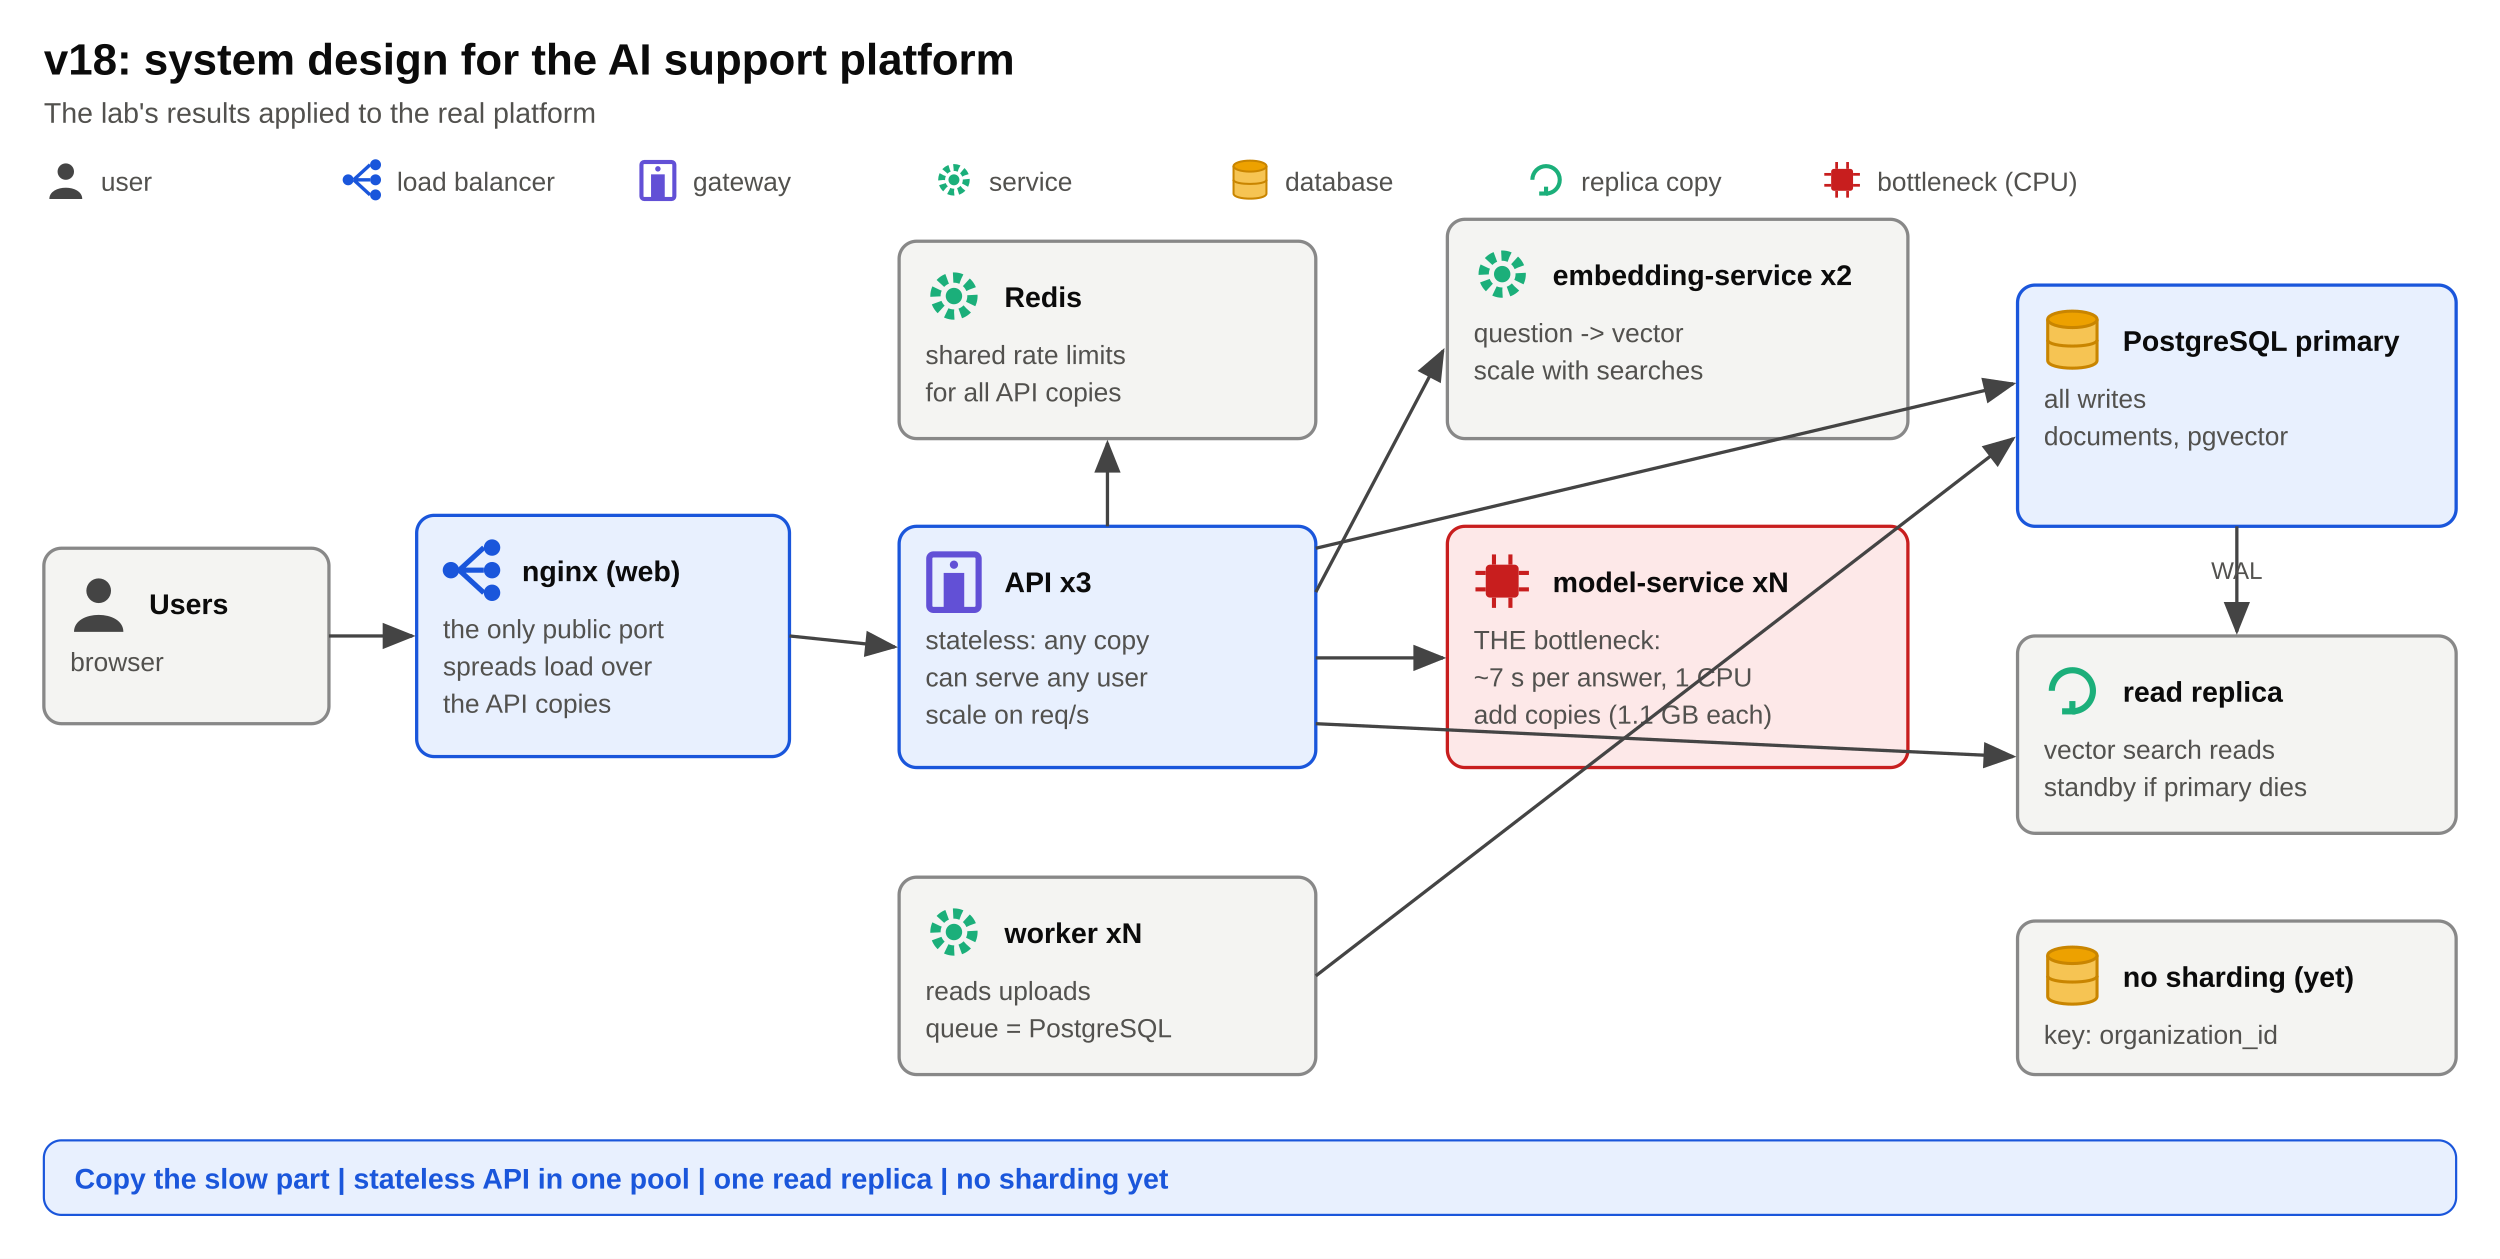
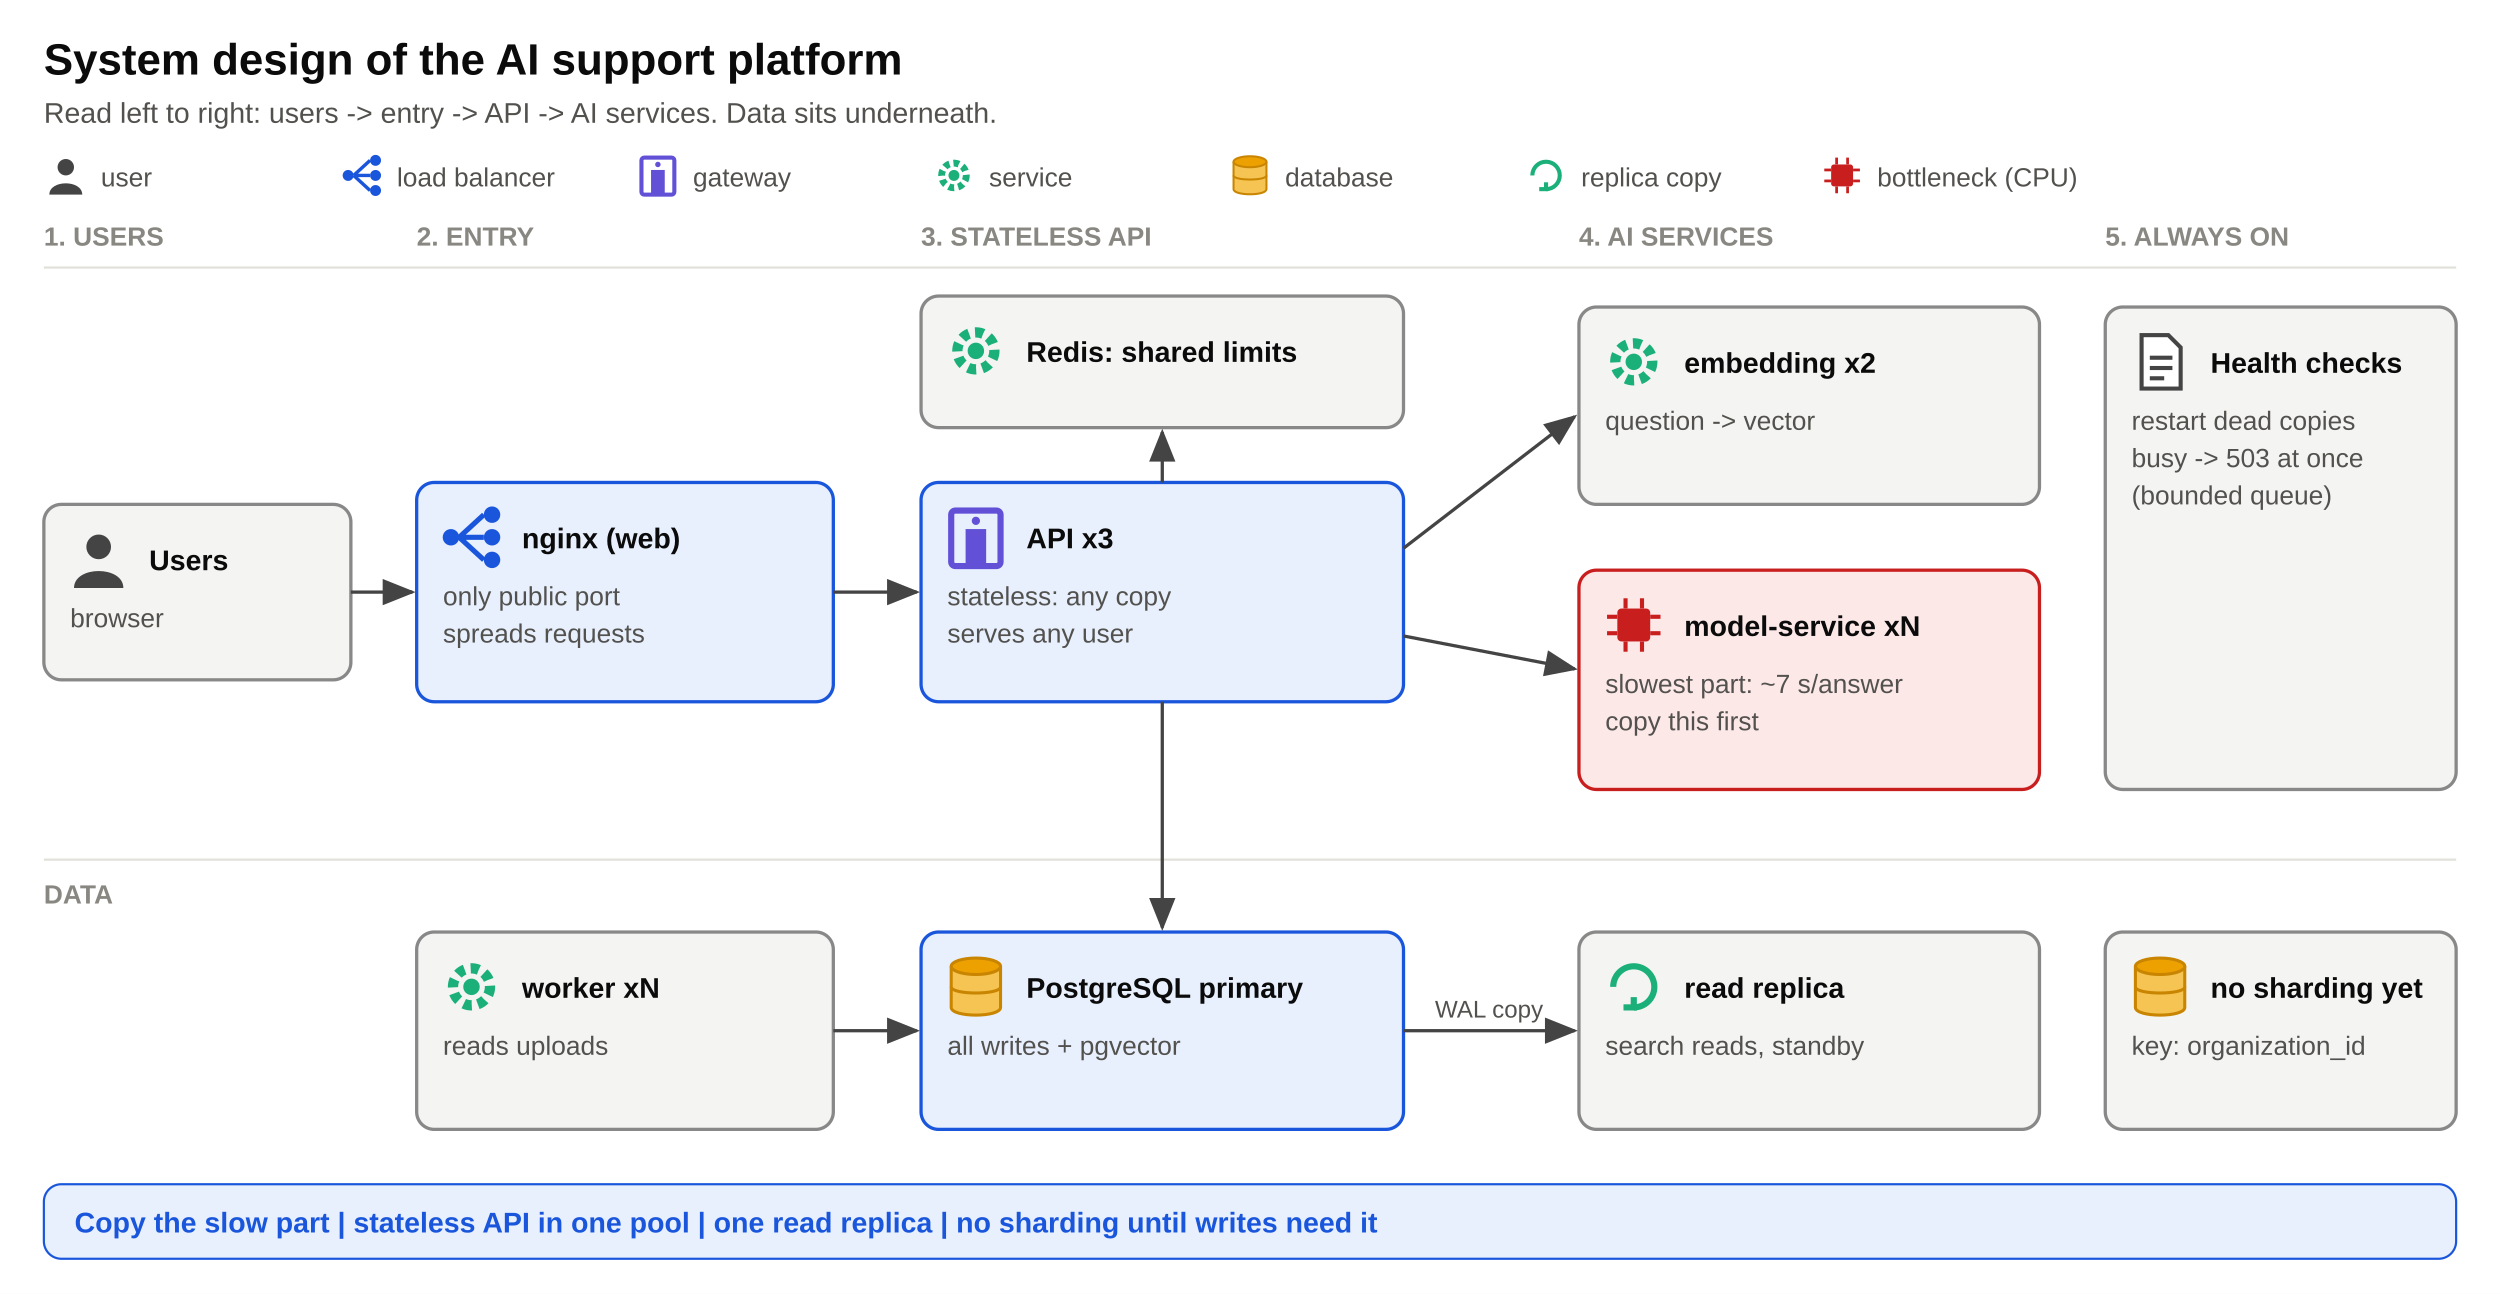
- <svg xmlns="http://www.w3.org/2000/svg" xmlns:xlink="http://www.w3.org/1999/xlink" width="1140" height="574" viewBox="0 0 1140 574" font-family="Arial, Helvetica, sans-serif" font-size="13">
+ <svg xmlns="http://www.w3.org/2000/svg" xmlns:xlink="http://www.w3.org/1999/xlink" width="1140" height="590" viewBox="0 0 1140 590" font-family="Arial, Helvetica, sans-serif" font-size="13">
  <defs>
    <marker id="arr" markerWidth="10" markerHeight="8" refX="9" refY="4" orient="auto">
      <path d="M0,0 L10,4 L0,8 z" fill="#444" />
    </marker>
    <symbol id="i-user" viewBox="0 0 32 32">
      <circle cx="16" cy="10" r="6" fill="#444" />
      <path d="M4,30 C4,19 28,19 28,30 z" fill="#444" />
    </symbol>
    <symbol id="i-lb" viewBox="0 0 32 32">
      <circle cx="6" cy="16" r="4" fill="#1a56db" />
      <circle cx="26" cy="5" r="4" fill="#1a56db" />
      <circle cx="26" cy="16" r="4" fill="#1a56db" />
      <circle cx="26" cy="27" r="4" fill="#1a56db" />
      <path d="M10,16 L22,5 M10,16 L22,16 M10,16 L22,27" stroke="#1a56db" stroke-width="2.5" />
    </symbol>
    <symbol id="i-gate" viewBox="0 0 32 32">
      <rect x="4" y="3" width="24" height="27" rx="2" fill="none" stroke="#6250d6" stroke-width="3" />
      <rect x="11" y="12" width="10" height="18" fill="#6250d6" />
      <circle cx="16" cy="8" r="2" fill="#6250d6" />
    </symbol>
    <symbol id="i-svc" viewBox="0 0 32 32">
      <circle cx="16" cy="16" r="9" fill="none" stroke="#1baf7a" stroke-width="5" stroke-dasharray="4 3" />
      <circle cx="16" cy="16" r="4" fill="#1baf7a" />
    </symbol>
    <symbol id="i-db" viewBox="0 0 32 32">
      <ellipse cx="16" cy="6" rx="12" ry="4" fill="#eda100" />
      <path d="M4,6 V26 C4,31 28,31 28,26 V6" fill="#f6c453" stroke="#c98500" stroke-width="1.5" />
      <ellipse cx="16" cy="6" rx="12" ry="4" fill="#eda100" stroke="#c98500" stroke-width="1.5" />
      <path d="M4,16 C4,20 28,20 28,16" fill="none" stroke="#c98500" stroke-width="1.5" />
    </symbol>
    <symbol id="i-copy" viewBox="0 0 32 32">
      <path d="M6,16 A10,10 0 1 1 16,26" fill="none" stroke="#1baf7a" stroke-width="3" />
      <path d="M11,26 L16,26 L16,21" fill="none" stroke="#1baf7a" stroke-width="3" />
    </symbol>
    <symbol id="i-cpu" viewBox="0 0 32 32">
      <rect x="8" y="8" width="16" height="16" rx="2" fill="#c81e1e" />
      <path d="M12,3 V8 M20,3 V8 M12,24 V29 M20,24 V29 M3,12 H8 M3,20 H8 M24,12 H29 M24,20 H29" stroke="#c81e1e" stroke-width="2" />
    </symbol>
    <symbol id="i-file" viewBox="0 0 32 32">
      <path d="M7,3 H20 L26,9 V29 H7 z" fill="#fff" stroke="#444" stroke-width="2" />
      <path d="M11,14 H22 M11,19 H22 M11,24 H18" stroke="#444" stroke-width="2" />
    </symbol>
    <symbol id="i-net" viewBox="0 0 32 32">
      <circle cx="16" cy="16" r="12" fill="none" stroke="#444" stroke-width="2" />
      <path d="M4,16 H28 M16,4 C9,10 9,22 16,28 M16,4 C23,10 23,22 16,28" fill="none" stroke="#444" stroke-width="2" />
    </symbol>
  </defs>
-   <rect width="1140" height="574" fill="#ffffff" />
-   <text x="20" y="34" font-size="20" font-weight="bold" fill="#0b0b0b">v18: system design for the AI support platform</text>
-   <text x="20" y="56" fill="#52514e">The lab's results applied to the real platform</text>
-   <use href="#i-user" xlink:href="#i-user" x="20" y="72" width="20" height="20" />
-   <text x="46" y="87" font-size="12" fill="#52514e">user</text>
-   <use href="#i-lb" xlink:href="#i-lb" x="155" y="72" width="20" height="20" />
-   <text x="181" y="87" font-size="12" fill="#52514e">load balancer</text>
-   <use href="#i-gate" xlink:href="#i-gate" x="290" y="72" width="20" height="20" />
-   <text x="316" y="87" font-size="12" fill="#52514e">gateway</text>
-   <use href="#i-svc" xlink:href="#i-svc" x="425" y="72" width="20" height="20" />
-   <text x="451" y="87" font-size="12" fill="#52514e">service</text>
-   <use href="#i-db" xlink:href="#i-db" x="560" y="72" width="20" height="20" />
-   <text x="586" y="87" font-size="12" fill="#52514e">database</text>
-   <use href="#i-copy" xlink:href="#i-copy" x="695" y="72" width="20" height="20" />
-   <text x="721" y="87" font-size="12" fill="#52514e">replica copy</text>
-   <use href="#i-cpu" xlink:href="#i-cpu" x="830" y="72" width="20" height="20" />
-   <text x="856" y="87" font-size="12" fill="#52514e">bottleneck (CPU)</text>
-   <rect x="20" y="250" width="130" height="80" rx="8" fill="#f4f4f2" stroke="#888" stroke-width="1.5" />
-   <use href="#i-user" xlink:href="#i-user" x="30" y="260" width="30" height="30" />
-   <text x="68" y="280" font-weight="bold" fill="#0b0b0b">Users</text>
-   <text x="32" y="306" font-size="12" fill="#52514e">browser</text>
-   <rect x="190" y="235" width="170" height="110" rx="8" fill="#e8f0fe" stroke="#1a56db" stroke-width="1.5" />
-   <use href="#i-lb" xlink:href="#i-lb" x="200" y="245" width="30" height="30" />
-   <text x="238" y="265" font-weight="bold" fill="#0b0b0b">nginx (web)</text>
-   <text x="202" y="291" font-size="12" fill="#52514e">the only public port</text>
-   <text x="202" y="308" font-size="12" fill="#52514e">spreads load over</text>
-   <text x="202" y="325" font-size="12" fill="#52514e">the API copies</text>
-   <rect x="410" y="110" width="190" height="90" rx="8" fill="#f4f4f2" stroke="#888" stroke-width="1.5" />
-   <use href="#i-svc" xlink:href="#i-svc" x="420" y="120" width="30" height="30" />
-   <text x="458" y="140" font-weight="bold" fill="#0b0b0b">Redis</text>
-   <text x="422" y="166" font-size="12" fill="#52514e">shared rate limits</text>
-   <text x="422" y="183" font-size="12" fill="#52514e">for all API copies</text>
-   <rect x="410" y="240" width="190" height="110" rx="8" fill="#e8f0fe" stroke="#1a56db" stroke-width="1.5" />
-   <use href="#i-gate" xlink:href="#i-gate" x="420" y="250" width="30" height="30" />
-   <text x="458" y="270" font-weight="bold" fill="#0b0b0b">API x3</text>
-   <text x="422" y="296" font-size="12" fill="#52514e">stateless: any copy</text>
-   <text x="422" y="313" font-size="12" fill="#52514e">can serve any user</text>
-   <text x="422" y="330" font-size="12" fill="#52514e">scale on req/s</text>
-   <rect x="410" y="400" width="190" height="90" rx="8" fill="#f4f4f2" stroke="#888" stroke-width="1.5" />
-   <use href="#i-svc" xlink:href="#i-svc" x="420" y="410" width="30" height="30" />
-   <text x="458" y="430" font-weight="bold" fill="#0b0b0b">worker xN</text>
-   <text x="422" y="456" font-size="12" fill="#52514e">reads uploads</text>
-   <text x="422" y="473" font-size="12" fill="#52514e">queue = PostgreSQL</text>
-   <rect x="660" y="100" width="210" height="100" rx="8" fill="#f4f4f2" stroke="#888" stroke-width="1.5" />
-   <use href="#i-svc" xlink:href="#i-svc" x="670" y="110" width="30" height="30" />
-   <text x="708" y="130" font-weight="bold" fill="#0b0b0b">embedding-service x2</text>
-   <text x="672" y="156" font-size="12" fill="#52514e">question -&gt; vector</text>
-   <text x="672" y="173" font-size="12" fill="#52514e">scale with searches</text>
-   <rect x="660" y="240" width="210" height="110" rx="8" fill="#fde8e8" stroke="#c81e1e" stroke-width="1.5" />
-   <use href="#i-cpu" xlink:href="#i-cpu" x="670" y="250" width="30" height="30" />
-   <text x="708" y="270" font-weight="bold" fill="#0b0b0b">model-service xN</text>
-   <text x="672" y="296" font-size="12" fill="#52514e">THE bottleneck:</text>
-   <text x="672" y="313" font-size="12" fill="#52514e">~7 s per answer, 1 CPU</text>
-   <text x="672" y="330" font-size="12" fill="#52514e">add copies (1.1 GB each)</text>
-   <rect x="920" y="130" width="200" height="110" rx="8" fill="#e8f0fe" stroke="#1a56db" stroke-width="1.5" />
-   <use href="#i-db" xlink:href="#i-db" x="930" y="140" width="30" height="30" />
-   <text x="968" y="160" font-weight="bold" fill="#0b0b0b">PostgreSQL primary</text>
-   <text x="932" y="186" font-size="12" fill="#52514e">all writes</text>
-   <text x="932" y="203" font-size="12" fill="#52514e">documents, pgvector</text>
-   <rect x="920" y="290" width="200" height="90" rx="8" fill="#f4f4f2" stroke="#888" stroke-width="1.5" />
-   <use href="#i-copy" xlink:href="#i-copy" x="930" y="300" width="30" height="30" />
-   <text x="968" y="320" font-weight="bold" fill="#0b0b0b">read replica</text>
-   <text x="932" y="346" font-size="12" fill="#52514e">vector search reads</text>
-   <text x="932" y="363" font-size="12" fill="#52514e">standby if primary dies</text>
-   <rect x="920" y="420" width="200" height="70" rx="8" fill="#f4f4f2" stroke="#888" stroke-width="1.5" />
-   <use href="#i-db" xlink:href="#i-db" x="930" y="430" width="30" height="30" />
-   <text x="968" y="450" font-weight="bold" fill="#0b0b0b">no sharding (yet)</text>
-   <text x="932" y="476" font-size="12" fill="#52514e">key: organization_id</text>
-   <line x1="150" y1="290" x2="188" y2="290" stroke="#444" stroke-width="1.5" marker-end="url(#arr)" />
-   <line x1="360" y1="290" x2="408" y2="295" stroke="#444" stroke-width="1.5" marker-end="url(#arr)" />
-   <line x1="505" y1="240" x2="505" y2="202" stroke="#444" stroke-width="1.5" marker-end="url(#arr)" />
-   <line x1="600" y1="270" x2="658" y2="160" stroke="#444" stroke-width="1.5" marker-end="url(#arr)" />
-   <line x1="600" y1="300" x2="658" y2="300" stroke="#444" stroke-width="1.5" marker-end="url(#arr)" />
-   <line x1="600" y1="330" x2="918" y2="345" stroke="#444" stroke-width="1.5" marker-end="url(#arr)" />
-   <line x1="600" y1="445" x2="918" y2="200" stroke="#444" stroke-width="1.5" marker-end="url(#arr)" />
-   <line x1="600" y1="250" x2="918" y2="175" stroke="#444" stroke-width="1.5" marker-end="url(#arr)" />
-   <line x1="1020" y1="240" x2="1020" y2="288" stroke="#444" stroke-width="1.5" marker-end="url(#arr)" />
-   <text x="1020.0" y="264.0" text-anchor="middle" font-size="11" fill="#52514e">WAL</text>
-   <rect x="20" y="520" width="1100" height="34" rx="8" fill="#e8f0fe" stroke="#1a56db" />
-   <text x="34" y="542" font-weight="bold" fill="#1a56db">Copy the slow part  |  stateless API in one pool  |  one read replica  |  no sharding yet</text>
+   <rect width="1140" height="590" fill="#ffffff" />
+   <text x="20" y="34" font-size="20" font-weight="bold" fill="#0b0b0b">System design of the AI support platform</text>
+   <text x="20" y="56" fill="#52514e">Read left to right: users -&gt; entry -&gt; API -&gt; AI services. Data sits underneath.</text>
+   <use href="#i-user" xlink:href="#i-user" x="20" y="70" width="20" height="20" />
+   <text x="46" y="85" font-size="12" fill="#52514e">user</text>
+   <use href="#i-lb" xlink:href="#i-lb" x="155" y="70" width="20" height="20" />
+   <text x="181" y="85" font-size="12" fill="#52514e">load balancer</text>
+   <use href="#i-gate" xlink:href="#i-gate" x="290" y="70" width="20" height="20" />
+   <text x="316" y="85" font-size="12" fill="#52514e">gateway</text>
+   <use href="#i-svc" xlink:href="#i-svc" x="425" y="70" width="20" height="20" />
+   <text x="451" y="85" font-size="12" fill="#52514e">service</text>
+   <use href="#i-db" xlink:href="#i-db" x="560" y="70" width="20" height="20" />
+   <text x="586" y="85" font-size="12" fill="#52514e">database</text>
+   <use href="#i-copy" xlink:href="#i-copy" x="695" y="70" width="20" height="20" />
+   <text x="721" y="85" font-size="12" fill="#52514e">replica copy</text>
+   <use href="#i-cpu" xlink:href="#i-cpu" x="830" y="70" width="20" height="20" />
+   <text x="856" y="85" font-size="12" fill="#52514e">bottleneck (CPU)</text>
+   <text x="20" y="112" font-size="12" font-weight="bold" fill="#898781">1. USERS</text>
+   <text x="190" y="112" font-size="12" font-weight="bold" fill="#898781">2. ENTRY</text>
+   <text x="420" y="112" font-size="12" font-weight="bold" fill="#898781">3. STATELESS API</text>
+   <text x="720" y="112" font-size="12" font-weight="bold" fill="#898781">4. AI SERVICES</text>
+   <text x="960" y="112" font-size="12" font-weight="bold" fill="#898781">5. ALWAYS ON</text>
+   <line x1="20" y1="122" x2="1120" y2="122" stroke="#e1e0d9" />
+   <rect x="20" y="230" width="140" height="80" rx="8" fill="#f4f4f2" stroke="#888" stroke-width="1.5" />
+   <use href="#i-user" xlink:href="#i-user" x="30" y="240" width="30" height="30" />
+   <text x="68" y="260" font-weight="bold" fill="#0b0b0b">Users</text>
+   <text x="32" y="286" font-size="12" fill="#52514e">browser</text>
+   <rect x="190" y="220" width="190" height="100" rx="8" fill="#e8f0fe" stroke="#1a56db" stroke-width="1.5" />
+   <use href="#i-lb" xlink:href="#i-lb" x="200" y="230" width="30" height="30" />
+   <text x="238" y="250" font-weight="bold" fill="#0b0b0b">nginx (web)</text>
+   <text x="202" y="276" font-size="12" fill="#52514e">only public port</text>
+   <text x="202" y="293" font-size="12" fill="#52514e">spreads requests</text>
+   <rect x="420" y="220" width="220" height="100" rx="8" fill="#e8f0fe" stroke="#1a56db" stroke-width="1.5" />
+   <use href="#i-gate" xlink:href="#i-gate" x="430" y="230" width="30" height="30" />
+   <text x="468" y="250" font-weight="bold" fill="#0b0b0b">API x3</text>
+   <text x="432" y="276" font-size="12" fill="#52514e">stateless: any copy</text>
+   <text x="432" y="293" font-size="12" fill="#52514e">serves any user</text>
+   <rect x="420" y="135" width="220" height="60" rx="8" fill="#f4f4f2" stroke="#888" stroke-width="1.5" />
+   <use href="#i-svc" xlink:href="#i-svc" x="430" y="145" width="30" height="30" />
+   <text x="468" y="165" font-weight="bold" fill="#0b0b0b">Redis: shared limits</text>
+   <rect x="720" y="140" width="210" height="90" rx="8" fill="#f4f4f2" stroke="#888" stroke-width="1.5" />
+   <use href="#i-svc" xlink:href="#i-svc" x="730" y="150" width="30" height="30" />
+   <text x="768" y="170" font-weight="bold" fill="#0b0b0b">embedding x2</text>
+   <text x="732" y="196" font-size="12" fill="#52514e">question -&gt; vector</text>
+   <rect x="720" y="260" width="210" height="100" rx="8" fill="#fde8e8" stroke="#c81e1e" stroke-width="1.5" />
+   <use href="#i-cpu" xlink:href="#i-cpu" x="730" y="270" width="30" height="30" />
+   <text x="768" y="290" font-weight="bold" fill="#0b0b0b">model-service xN</text>
+   <text x="732" y="316" font-size="12" fill="#52514e">slowest part: ~7 s/answer</text>
+   <text x="732" y="333" font-size="12" fill="#52514e">copy this first</text>
+   <rect x="960" y="140" width="160" height="220" rx="8" fill="#f4f4f2" stroke="#888" stroke-width="1.5" />
+   <use href="#i-file" xlink:href="#i-file" x="970" y="150" width="30" height="30" />
+   <text x="1008" y="170" font-weight="bold" fill="#0b0b0b">Health checks</text>
+   <text x="972" y="196" font-size="12" fill="#52514e">restart dead copies</text>
+   <text x="972" y="213" font-size="12" fill="#52514e">busy -&gt; 503 at once</text>
+   <text x="972" y="230" font-size="12" fill="#52514e">(bounded queue)</text>
+   <line x1="20" y1="392" x2="1120" y2="392" stroke="#e1e0d9" />
+   <text x="20" y="412" font-size="12" font-weight="bold" fill="#898781">DATA</text>
+   <rect x="190" y="425" width="190" height="90" rx="8" fill="#f4f4f2" stroke="#888" stroke-width="1.5" />
+   <use href="#i-svc" xlink:href="#i-svc" x="200" y="435" width="30" height="30" />
+   <text x="238" y="455" font-weight="bold" fill="#0b0b0b">worker xN</text>
+   <text x="202" y="481" font-size="12" fill="#52514e">reads uploads</text>
+   <rect x="420" y="425" width="220" height="90" rx="8" fill="#e8f0fe" stroke="#1a56db" stroke-width="1.5" />
+   <use href="#i-db" xlink:href="#i-db" x="430" y="435" width="30" height="30" />
+   <text x="468" y="455" font-weight="bold" fill="#0b0b0b">PostgreSQL primary</text>
+   <text x="432" y="481" font-size="12" fill="#52514e">all writes + pgvector</text>
+   <rect x="720" y="425" width="210" height="90" rx="8" fill="#f4f4f2" stroke="#888" stroke-width="1.5" />
+   <use href="#i-copy" xlink:href="#i-copy" x="730" y="435" width="30" height="30" />
+   <text x="768" y="455" font-weight="bold" fill="#0b0b0b">read replica</text>
+   <text x="732" y="481" font-size="12" fill="#52514e">search reads, standby</text>
+   <rect x="960" y="425" width="160" height="90" rx="8" fill="#f4f4f2" stroke="#888" stroke-width="1.5" />
+   <use href="#i-db" xlink:href="#i-db" x="970" y="435" width="30" height="30" />
+   <text x="1008" y="455" font-weight="bold" fill="#0b0b0b">no sharding yet</text>
+   <text x="972" y="481" font-size="12" fill="#52514e">key: organization_id</text>
+   <line x1="160" y1="270" x2="188" y2="270" stroke="#444" stroke-width="1.5" marker-end="url(#arr)" />
+   <line x1="380" y1="270" x2="418" y2="270" stroke="#444" stroke-width="1.5" marker-end="url(#arr)" />
+   <line x1="530" y1="220" x2="530" y2="197" stroke="#444" stroke-width="1.5" marker-end="url(#arr)" />
+   <line x1="640" y1="250" x2="718" y2="190" stroke="#444" stroke-width="1.5" marker-end="url(#arr)" />
+   <line x1="640" y1="290" x2="718" y2="305" stroke="#444" stroke-width="1.5" marker-end="url(#arr)" />
+   <line x1="530" y1="320" x2="530" y2="423" stroke="#444" stroke-width="1.5" marker-end="url(#arr)" />
+   <line x1="380" y1="470" x2="418" y2="470" stroke="#444" stroke-width="1.5" marker-end="url(#arr)" />
+   <line x1="640" y1="470" x2="718" y2="470" stroke="#444" stroke-width="1.5" marker-end="url(#arr)" />
+   <text x="679.0" y="464.0" text-anchor="middle" font-size="11" fill="#52514e">WAL copy</text>
+   <rect x="20" y="540" width="1100" height="34" rx="8" fill="#e8f0fe" stroke="#1a56db" />
+   <text x="34" y="562" font-weight="bold" fill="#1a56db">Copy the slow part  |  stateless API in one pool  |  one read replica  |  no sharding until writes need it</text>
</svg>
